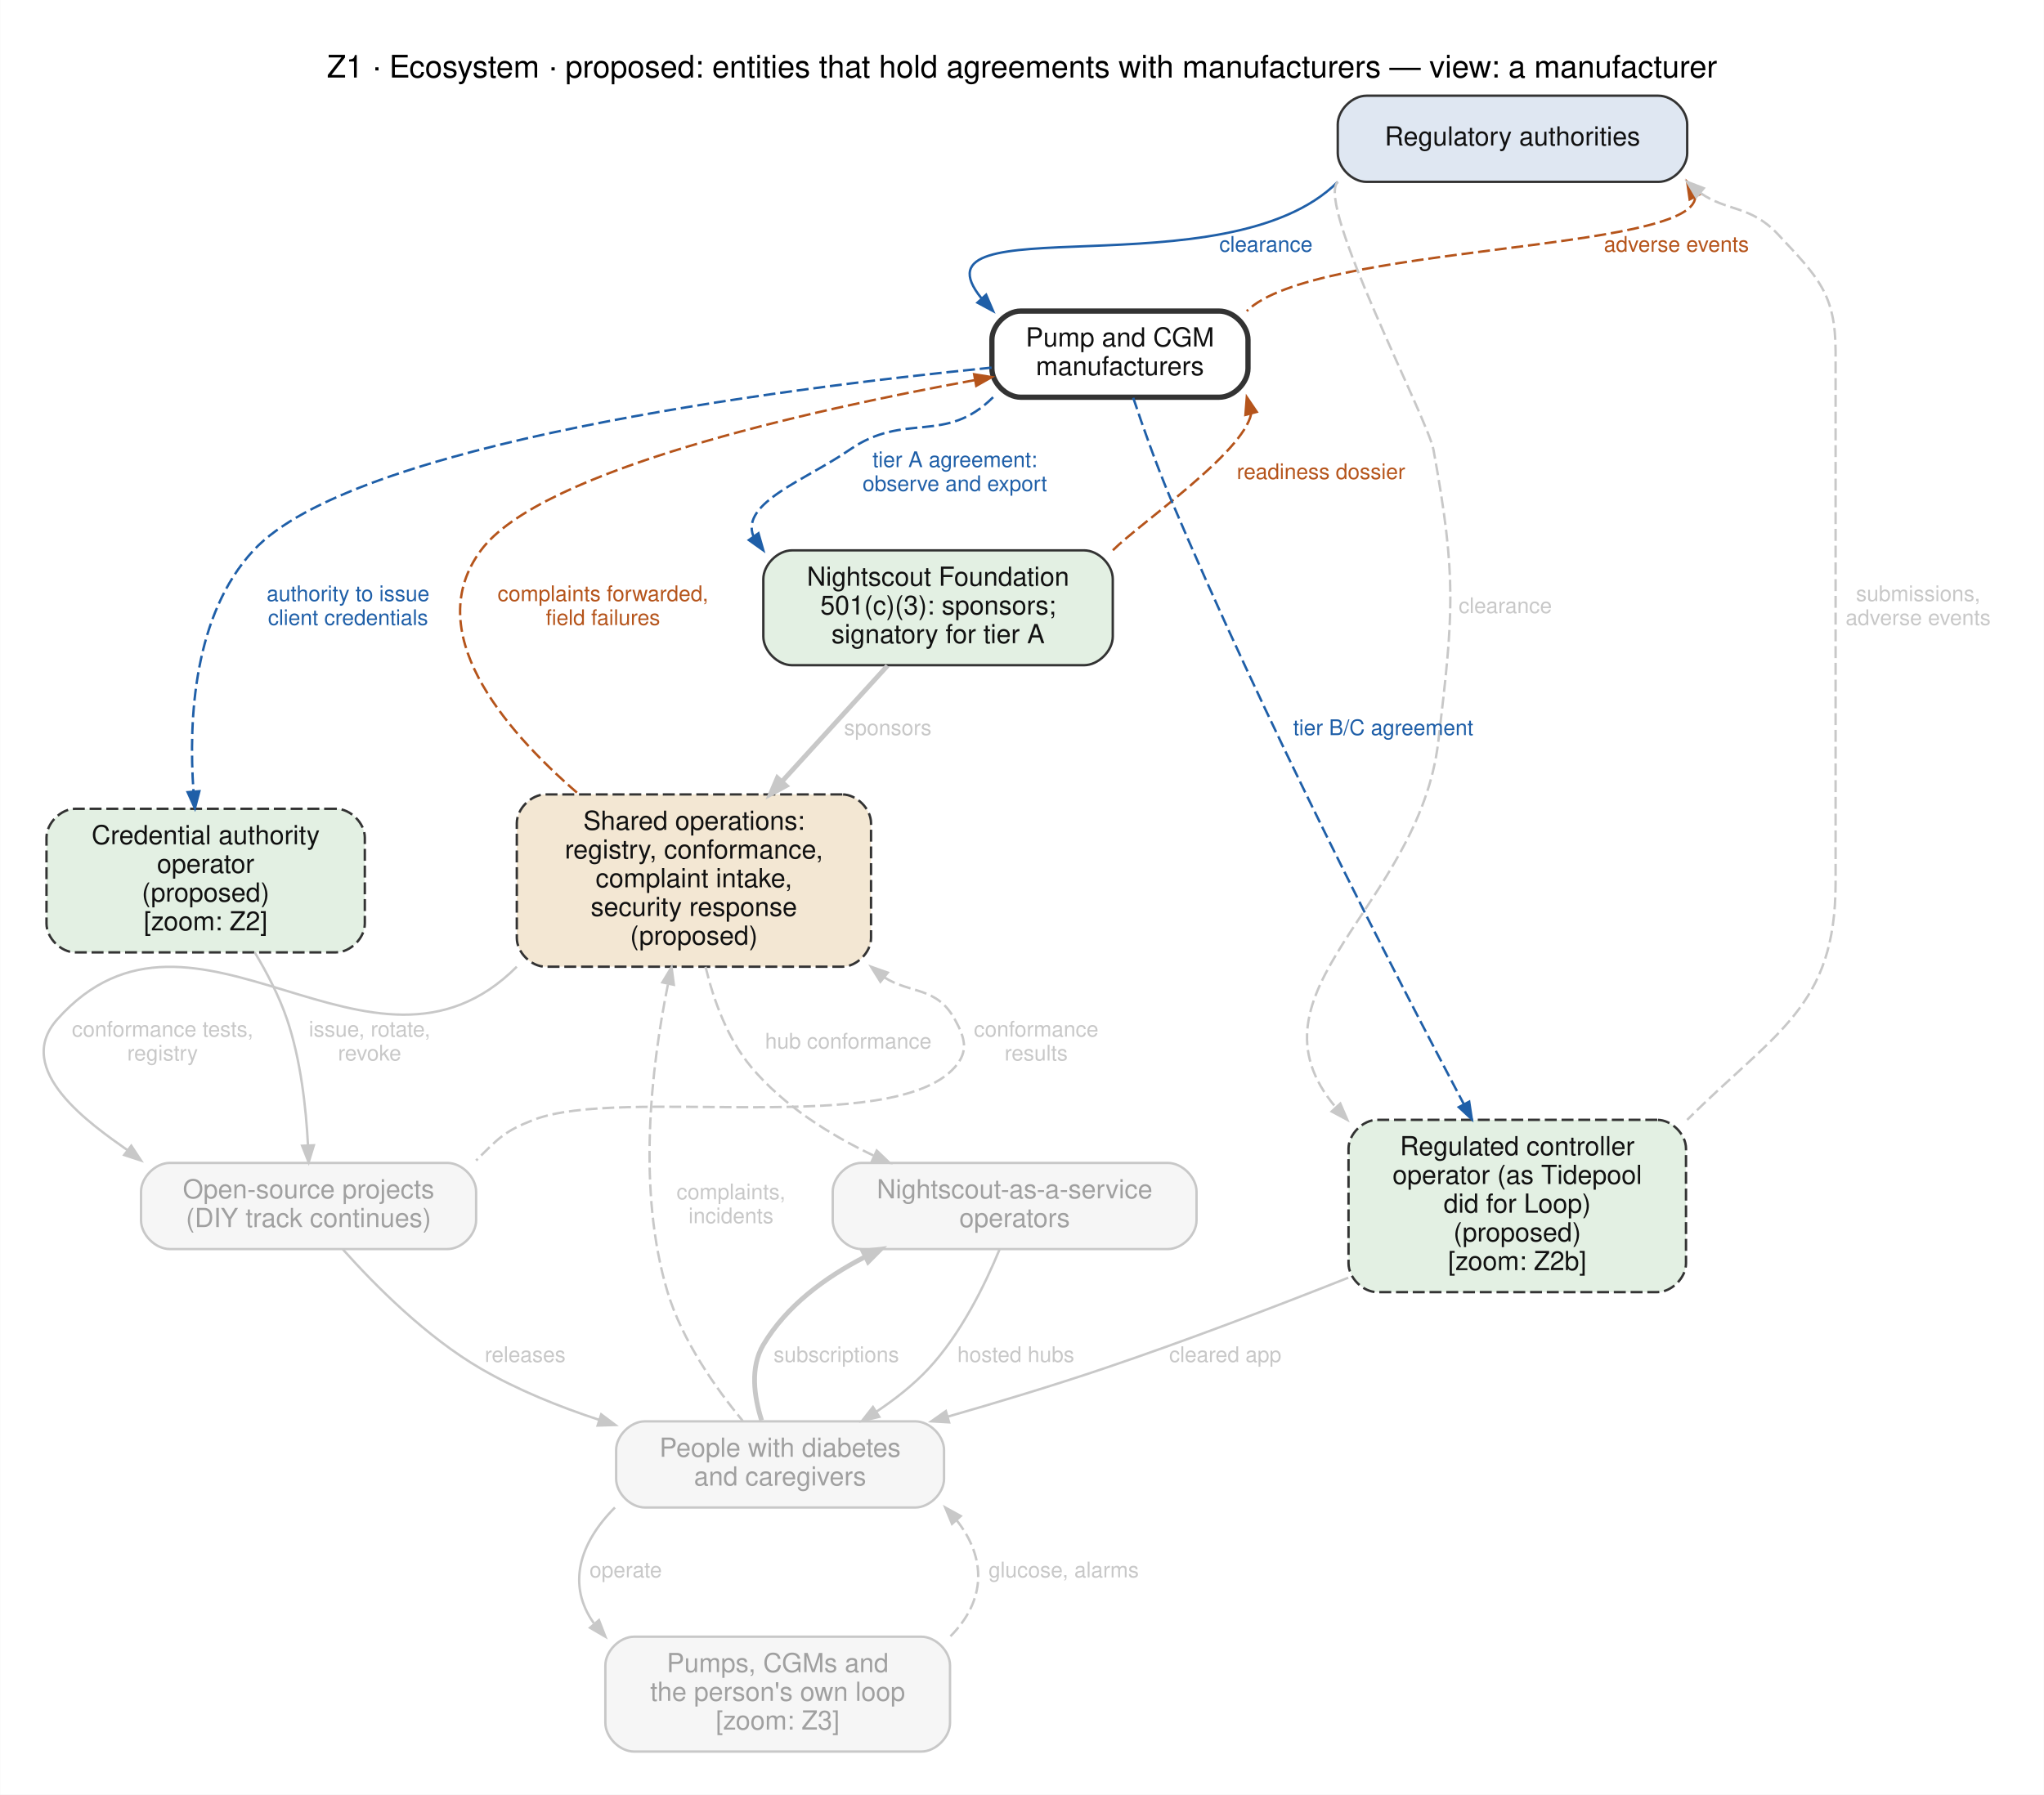
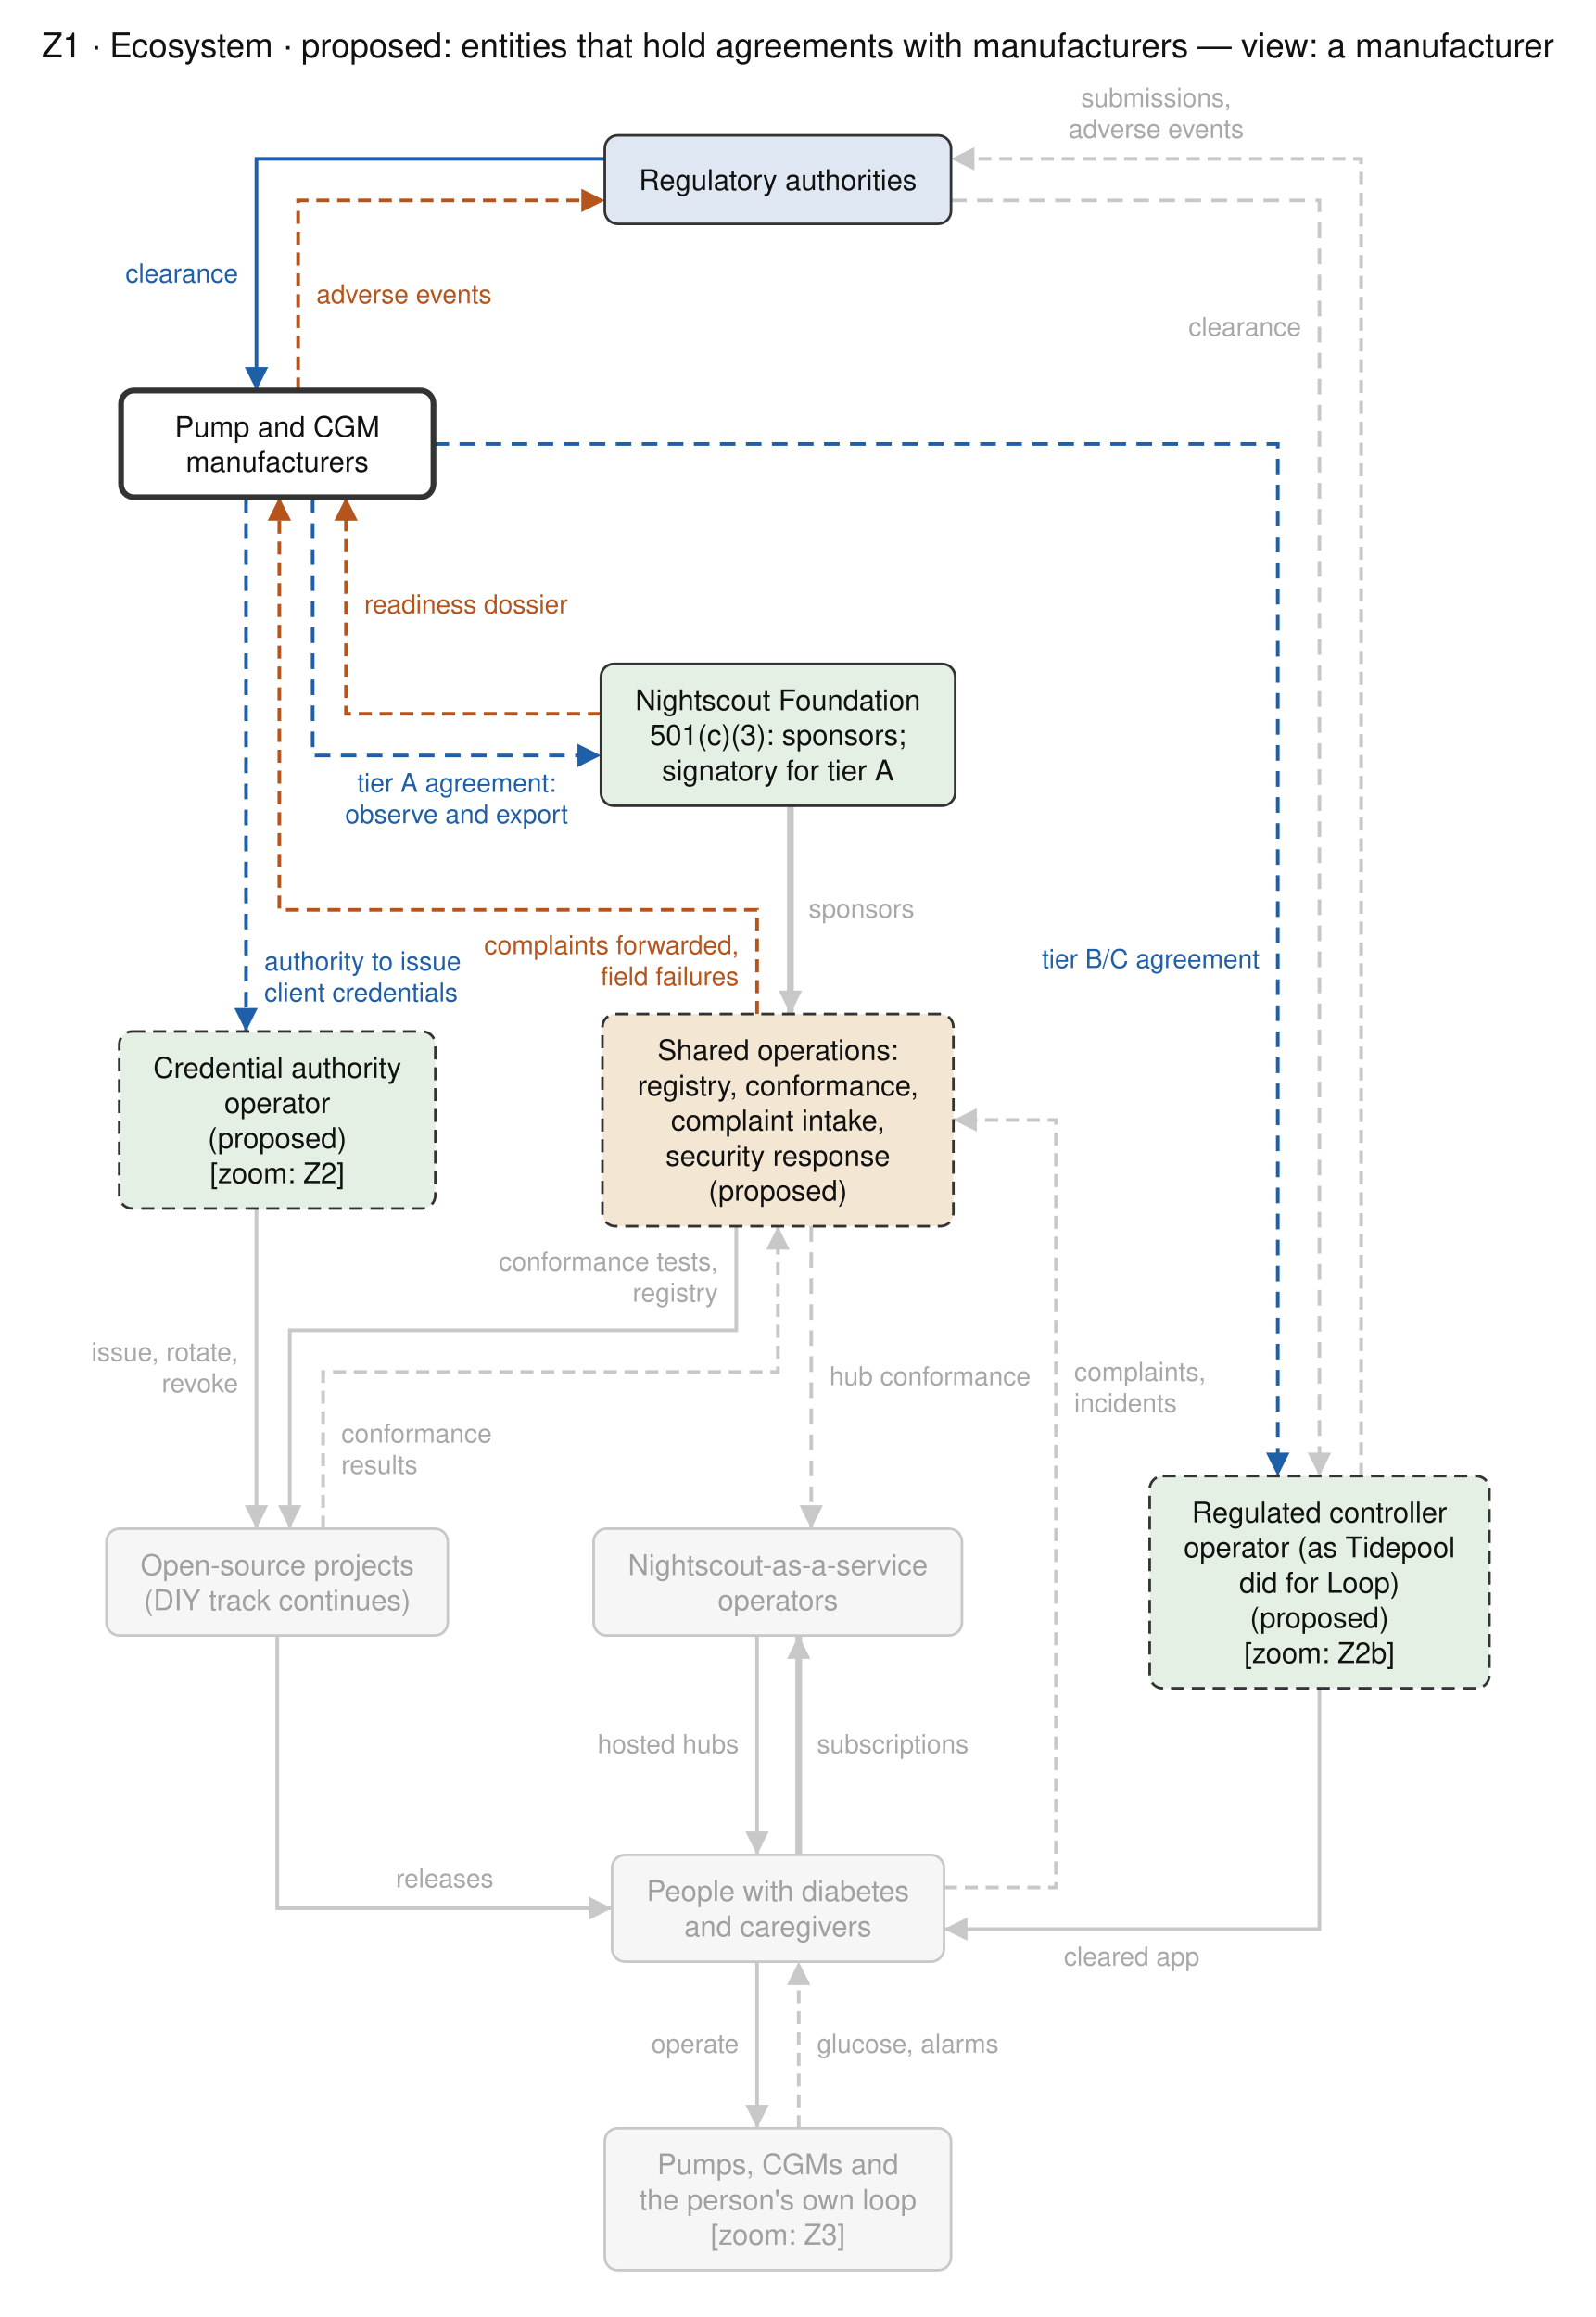
- <svg xmlns="http://www.w3.org/2000/svg" width="854pt" height="750pt" viewBox="0.00 0.00 853.85 750.00">
-   <g id="graph0" class="graph" transform="scale(1 1) rotate(0) translate(18 732)">
-     <polygon fill="#ffffff" stroke="transparent" points="-18,18 -18,-732 835.85,-732 835.85,18 -18,18" />
-     <text text-anchor="middle" x="408.93" y="-699.6" font-family="Helvetica,sans-Serif" font-size="13.00">Z1 · Ecosystem · proposed: entities that hold agreements with manufacturers — view: a manufacturer</text>
-     <g id="node1" class="node">
-       <path fill="#dfe7f2" stroke="#333333" d="M674.85,-692C674.85,-692 552.85,-692 552.85,-692 546.85,-692 540.85,-686 540.85,-680 540.85,-680 540.85,-668 540.85,-668 540.85,-662 546.85,-656 552.85,-656 552.85,-656 674.85,-656 674.85,-656 680.85,-656 686.85,-662 686.85,-668 686.85,-668 686.85,-680 686.85,-680 686.85,-686 680.85,-692 674.85,-692" />
-       <text text-anchor="middle" x="613.85" y="-671.2" font-family="Helvetica,sans-Serif" font-size="11.00" fill="#111111">Regulatory authorities</text>
-     </g>
-     <g id="node2" class="node">
-       <path fill="#ffffff" stroke="#333333" stroke-width="2.2" d="M491.35,-602C491.35,-602 408.35,-602 408.35,-602 402.35,-602 396.35,-596 396.35,-590 396.35,-590 396.35,-578 396.35,-578 396.35,-572 402.35,-566 408.35,-566 408.35,-566 491.35,-566 491.35,-566 497.35,-566 503.35,-572 503.35,-578 503.35,-578 503.35,-590 503.35,-590 503.35,-596 497.35,-602 491.35,-602" />
-       <text text-anchor="middle" x="449.85" y="-587.2" font-family="Helvetica,sans-Serif" font-size="11.00" fill="#111111">Pump and CGM</text>
-       <text text-anchor="middle" x="449.85" y="-575.2" font-family="Helvetica,sans-Serif" font-size="11.00" fill="#111111">manufacturers</text>
-     </g>
-     <g id="edge4" class="edge">
-       <path fill="none" stroke="#1f5fa8" d="M540.85,-656C494.41,-609.56 359.62,-647.14 392.05,-607.26" />
-       <polygon fill="#1f5fa8" stroke="#1f5fa8" points="393.94,-608.82 396.85,-602 390.32,-605.52 393.94,-608.82" />
-       <text text-anchor="middle" x="510.85" y="-626.8" font-family="Helvetica,sans-Serif" font-size="9.00" fill="#1f5fa8">clearance</text>
-     </g>
-     <g id="edge5" class="edge">
-       <path fill="none" stroke="#b5541b" stroke-dasharray="5,2" d="M690.17,-649.57C689.17,-626.62 530.63,-629.78 502.85,-602" />
-       <polygon fill="#b5541b" stroke="#b5541b" points="687.88,-648.66 686.85,-656 692.24,-650.9 687.88,-648.66" />
-       <text text-anchor="middle" x="682.35" y="-626.8" font-family="Helvetica,sans-Serif" font-size="9.00" fill="#b5541b">adverse events</text>
-     </g>
-     <g id="node8" class="node">
-       <path fill="#e3f0e3" stroke="#333333" stroke-dasharray="5,2" d="M674.35,-264C674.35,-264 557.35,-264 557.35,-264 551.35,-264 545.35,-258 545.35,-252 545.35,-252 545.35,-204 545.35,-204 545.35,-198 551.35,-192 557.35,-192 557.35,-192 674.35,-192 674.35,-192 680.35,-192 686.35,-198 686.35,-204 686.35,-204 686.35,-252 686.35,-252 686.35,-258 680.35,-264 674.35,-264" />
-       <text text-anchor="middle" x="615.85" y="-249.2" font-family="Helvetica,sans-Serif" font-size="11.00" fill="#111111">Regulated controller</text>
-       <text text-anchor="middle" x="615.85" y="-237.2" font-family="Helvetica,sans-Serif" font-size="11.00" fill="#111111">operator (as Tidepool</text>
-       <text text-anchor="middle" x="615.85" y="-225.2" font-family="Helvetica,sans-Serif" font-size="11.00" fill="#111111">did for Loop)</text>
-       <text text-anchor="middle" x="615.85" y="-213.2" font-family="Helvetica,sans-Serif" font-size="11.00" fill="#111111">(proposed)</text>
-       <text text-anchor="middle" x="615.85" y="-201.2" font-family="Helvetica,sans-Serif" font-size="11.00" fill="#111111">[zoom: Z2b]</text>
-     </g>
-     <g id="edge6" class="edge">
-       <path fill="none" stroke="#c8c8c8" stroke-dasharray="5,2" d="M540.85,-656C531.51,-646.66 578.48,-557 580.85,-544 590.58,-490.65 589.24,-475.85 582.85,-422 574.65,-352.8 499.36,-317.59 539.94,-269.33" />
-       <polygon fill="#c8c8c8" stroke="#c8c8c8" points="541.91,-270.81 544.85,-264 538.31,-267.49 541.91,-270.81" />
-       <text text-anchor="middle" x="610.85" y="-475.8" font-family="Helvetica,sans-Serif" font-size="9.00" fill="#c8c8c8">clearance</text>
-     </g>
-     <g id="edge7" class="edge">
-       <path fill="none" stroke="#c8c8c8" stroke-dasharray="5,2" d="M692.21,-651.46C703.58,-643.45 713.31,-646.37 724.85,-634 741.39,-616.27 748.85,-609.25 748.85,-585 748.85,-585 748.85,-585 748.85,-363 748.85,-311.08 723.56,-300.71 686.85,-264" />
-       <polygon fill="#c8c8c8" stroke="#c8c8c8" points="690.61,-649.6 686.85,-656 693.77,-653.34 690.61,-649.6" />
-       <text text-anchor="middle" x="783.35" y="-480.8" font-family="Helvetica,sans-Serif" font-size="9.00" fill="#c8c8c8">submissions,</text>
-       <text text-anchor="middle" x="783.35" y="-470.8" font-family="Helvetica,sans-Serif" font-size="9.00" fill="#c8c8c8">adverse events</text>
-     </g>
-     <g id="node3" class="node">
-       <path fill="#e3f0e3" stroke="#333333" d="M434.85,-502C434.85,-502 312.85,-502 312.85,-502 306.85,-502 300.85,-496 300.85,-490 300.85,-490 300.85,-466 300.85,-466 300.85,-460 306.85,-454 312.85,-454 312.85,-454 434.85,-454 434.85,-454 440.85,-454 446.85,-460 446.85,-466 446.85,-466 446.85,-490 446.85,-490 446.85,-496 440.85,-502 434.85,-502" />
-       <text text-anchor="middle" x="373.85" y="-487.2" font-family="Helvetica,sans-Serif" font-size="11.00" fill="#111111">Nightscout Foundation</text>
-       <text text-anchor="middle" x="373.85" y="-475.2" font-family="Helvetica,sans-Serif" font-size="11.00" fill="#111111">501(c)(3): sponsors;</text>
-       <text text-anchor="middle" x="373.85" y="-463.2" font-family="Helvetica,sans-Serif" font-size="11.00" fill="#111111">signatory for tier A</text>
-     </g>
-     <g id="edge8" class="edge">
-       <path fill="none" stroke="#1f5fa8" stroke-dasharray="5,2" d="M396.85,-566C376.77,-545.92 360.18,-560.2 336.85,-544 319.02,-531.62 291.07,-521.91 296.72,-507.85" />
-       <polygon fill="#1f5fa8" stroke="#1f5fa8" points="298.81,-509.13 300.85,-502 294.81,-506.3 298.81,-509.13" />
-       <text text-anchor="middle" x="380.85" y="-536.8" font-family="Helvetica,sans-Serif" font-size="9.00" fill="#1f5fa8">tier A agreement:</text>
-       <text text-anchor="middle" x="380.85" y="-526.8" font-family="Helvetica,sans-Serif" font-size="9.00" fill="#1f5fa8">observe and export</text>
-     </g>
-     <g id="edge9" class="edge">
-       <path fill="none" stroke="#b5541b" stroke-dasharray="5,2" d="M504.68,-559.08C501.31,-542.63 458.33,-513.48 446.85,-502" />
-       <polygon fill="#b5541b" stroke="#b5541b" points="502.27,-558.61 502.85,-566 507.01,-559.86 502.27,-558.61" />
-       <text text-anchor="middle" x="533.85" y="-531.8" font-family="Helvetica,sans-Serif" font-size="9.00" fill="#b5541b">readiness dossier</text>
-     </g>
-     <g id="node4" class="node">
-       <path fill="#e3f0e3" stroke="#333333" stroke-dasharray="5,2" d="M122.35,-394C122.35,-394 13.35,-394 13.35,-394 7.35,-394 1.35,-388 1.35,-382 1.35,-382 1.35,-346 1.35,-346 1.35,-340 7.35,-334 13.35,-334 13.35,-334 122.35,-334 122.35,-334 128.35,-334 134.35,-340 134.35,-346 134.35,-346 134.35,-382 134.35,-382 134.35,-388 128.35,-394 122.35,-394" />
-       <text text-anchor="middle" x="67.85" y="-379.2" font-family="Helvetica,sans-Serif" font-size="11.00" fill="#111111">Credential authority</text>
-       <text text-anchor="middle" x="67.85" y="-367.2" font-family="Helvetica,sans-Serif" font-size="11.00" fill="#111111">operator</text>
-       <text text-anchor="middle" x="67.85" y="-355.2" font-family="Helvetica,sans-Serif" font-size="11.00" fill="#111111">(proposed)</text>
-       <text text-anchor="middle" x="67.85" y="-343.2" font-family="Helvetica,sans-Serif" font-size="11.00" fill="#111111">[zoom: Z2]</text>
-     </g>
-     <g id="edge10" class="edge">
-       <path fill="none" stroke="#1f5fa8" stroke-dasharray="5,2" d="M396.23,-578.36C305.89,-569.38 129.13,-546.5 87.85,-502 63.03,-475.24 60.62,-432.04 62.76,-401.3" />
-       <polygon fill="#1f5fa8" stroke="#1f5fa8" points="65.22,-401.34 63.36,-394.17 60.33,-400.94 65.22,-401.34" />
-       <text text-anchor="middle" x="127.35" y="-480.8" font-family="Helvetica,sans-Serif" font-size="9.00" fill="#1f5fa8">authority to issue</text>
-       <text text-anchor="middle" x="127.35" y="-470.8" font-family="Helvetica,sans-Serif" font-size="9.00" fill="#1f5fa8">client credentials</text>
-     </g>
-     <g id="node5" class="node">
-       <path fill="#f3e7d3" stroke="#333333" stroke-dasharray="5,2" d="M333.85,-400C333.85,-400 209.85,-400 209.85,-400 203.85,-400 197.85,-394 197.85,-388 197.85,-388 197.85,-340 197.85,-340 197.85,-334 203.85,-328 209.85,-328 209.85,-328 333.85,-328 333.85,-328 339.85,-328 345.85,-334 345.85,-340 345.85,-340 345.85,-388 345.85,-388 345.85,-394 339.85,-400 333.85,-400" />
-       <text text-anchor="middle" x="271.85" y="-385.2" font-family="Helvetica,sans-Serif" font-size="11.00" fill="#111111">Shared operations:</text>
-       <text text-anchor="middle" x="271.85" y="-373.2" font-family="Helvetica,sans-Serif" font-size="11.00" fill="#111111">registry, conformance,</text>
-       <text text-anchor="middle" x="271.85" y="-361.2" font-family="Helvetica,sans-Serif" font-size="11.00" fill="#111111">complaint intake,</text>
-       <text text-anchor="middle" x="271.85" y="-349.2" font-family="Helvetica,sans-Serif" font-size="11.00" fill="#111111">security response</text>
-       <text text-anchor="middle" x="271.85" y="-337.2" font-family="Helvetica,sans-Serif" font-size="11.00" fill="#111111">(proposed)</text>
-     </g>
-     <g id="edge13" class="edge">
-       <path fill="none" stroke="#b5541b" stroke-dasharray="5,2" d="M389.1,-573.12C318.21,-560.2 207.5,-535.24 182.85,-502 158.01,-468.51 191.05,-428.31 223.68,-400.15" />
-       <polygon fill="#b5541b" stroke="#b5541b" points="388.94,-575.58 396.26,-574.4 389.81,-570.75 388.94,-575.58" />
-       <text text-anchor="middle" x="233.85" y="-480.8" font-family="Helvetica,sans-Serif" font-size="9.00" fill="#b5541b">complaints forwarded,</text>
-       <text text-anchor="middle" x="233.85" y="-470.8" font-family="Helvetica,sans-Serif" font-size="9.00" fill="#b5541b">field failures</text>
-     </g>
-     <g id="edge11" class="edge">
-       <path fill="none" stroke="#1f5fa8" stroke-dasharray="5,2" d="M455.4,-565.76C459.37,-553.89 465.02,-537.82 470.85,-524 509.85,-431.61 563.63,-327.06 593.52,-270.57" />
-       <polygon fill="#1f5fa8" stroke="#1f5fa8" points="595.76,-271.59 596.87,-264.26 591.43,-269.3 595.76,-271.59" />
-       <text text-anchor="middle" x="559.85" y="-424.8" font-family="Helvetica,sans-Serif" font-size="9.00" fill="#1f5fa8">tier B/C agreement</text>
-     </g>
-     <g id="edge12" class="edge">
-       <path fill="none" stroke="#c8c8c8" stroke-width="2" d="M352.72,-453.79C340.03,-439.86 323.53,-421.75 308.75,-405.52" />
-       <polygon fill="#c8c8c8" stroke="#c8c8c8" stroke-width="2" points="310.34,-403.62 303.82,-400.1 306.72,-406.92 310.34,-403.62" />
-       <text text-anchor="middle" x="352.85" y="-424.8" font-family="Helvetica,sans-Serif" font-size="9.00" fill="#c8c8c8">sponsors</text>
-     </g>
-     <g id="node6" class="node">
-       <path fill="#f6f6f6" stroke="#c8c8c8" d="M168.85,-246C168.85,-246 52.85,-246 52.85,-246 46.85,-246 40.85,-240 40.85,-234 40.85,-234 40.85,-222 40.85,-222 40.85,-216 46.85,-210 52.85,-210 52.85,-210 168.85,-210 168.85,-210 174.85,-210 180.85,-216 180.85,-222 180.85,-222 180.85,-234 180.85,-234 180.85,-240 174.85,-246 168.85,-246" />
-       <text text-anchor="middle" x="110.85" y="-231.2" font-family="Helvetica,sans-Serif" font-size="11.00" fill="#a0a0a0">Open-source projects</text>
-       <text text-anchor="middle" x="110.85" y="-219.2" font-family="Helvetica,sans-Serif" font-size="11.00" fill="#a0a0a0">(DIY track continues)</text>
-     </g>
-     <g id="edge14" class="edge">
-       <path fill="none" stroke="#c8c8c8" d="M88.35,-333.98C93.56,-325.34 98.59,-315.6 101.85,-306 107.61,-289.02 109.81,-268.87 110.6,-253.43" />
-       <polygon fill="#c8c8c8" stroke="#c8c8c8" points="113.06,-253.37 110.88,-246.27 108.16,-253.17 113.06,-253.37" />
-       <text text-anchor="middle" x="136.35" y="-298.8" font-family="Helvetica,sans-Serif" font-size="9.00" fill="#c8c8c8">issue, rotate,</text>
-       <text text-anchor="middle" x="136.35" y="-288.8" font-family="Helvetica,sans-Serif" font-size="9.00" fill="#c8c8c8">revoke</text>
-     </g>
-     <g id="edge15" class="edge">
-       <path fill="none" stroke="#c8c8c8" d="M197.85,-328C137.12,-267.27 63.02,-370.1 5.85,-306 -13.11,-284.74 20.38,-261.82 35.07,-251.41" />
-       <polygon fill="#c8c8c8" stroke="#c8c8c8" points="36.77,-253.19 40.85,-247 33.8,-249.3 36.77,-253.19" />
-       <text text-anchor="middle" x="49.85" y="-298.8" font-family="Helvetica,sans-Serif" font-size="9.00" fill="#c8c8c8">conformance tests,</text>
-       <text text-anchor="middle" x="49.85" y="-288.8" font-family="Helvetica,sans-Serif" font-size="9.00" fill="#c8c8c8">registry</text>
-     </g>
-     <g id="edge16" class="edge">
-       <path fill="none" stroke="#c8c8c8" stroke-dasharray="5,2" d="M351.33,-323.59C362.45,-316.54 373.21,-319.82 380.85,-306 385.15,-298.22 386.73,-292.66 380.85,-286 354.76,-256.45 241.59,-278.27 204.85,-264 192.66,-259.27 190.09,-256.24 180.85,-247" />
-       <polygon fill="#c8c8c8" stroke="#c8c8c8" points="349.77,-321.7 345.85,-328 352.84,-325.52 349.77,-321.7" />
-       <text text-anchor="middle" x="414.85" y="-298.8" font-family="Helvetica,sans-Serif" font-size="9.00" fill="#c8c8c8">conformance</text>
-       <text text-anchor="middle" x="414.85" y="-288.8" font-family="Helvetica,sans-Serif" font-size="9.00" fill="#c8c8c8">results</text>
-     </g>
-     <g id="node7" class="node">
-       <path fill="#f6f6f6" stroke="#c8c8c8" d="M469.85,-246C469.85,-246 341.85,-246 341.85,-246 335.85,-246 329.85,-240 329.85,-234 329.85,-234 329.85,-222 329.85,-222 329.85,-216 335.85,-210 341.85,-210 341.85,-210 469.85,-210 469.85,-210 475.85,-210 481.85,-216 481.85,-222 481.85,-222 481.85,-234 481.85,-234 481.85,-240 475.85,-246 469.85,-246" />
-       <text text-anchor="middle" x="405.85" y="-231.2" font-family="Helvetica,sans-Serif" font-size="11.00" fill="#a0a0a0">Nightscout-as-a-service</text>
-       <text text-anchor="middle" x="405.85" y="-219.2" font-family="Helvetica,sans-Serif" font-size="11.00" fill="#a0a0a0">operators</text>
-     </g>
-     <g id="edge17" class="edge">
-       <path fill="none" stroke="#c8c8c8" stroke-dasharray="5,2" d="M276.71,-327.95C280.14,-313.68 285.96,-297.81 295.85,-286 309.26,-270 328.32,-257.93 346.81,-249.12" />
-       <polygon fill="#c8c8c8" stroke="#c8c8c8" points="348.24,-251.16 353.59,-246.02 346.2,-246.71 348.24,-251.16" />
-       <text text-anchor="middle" x="336.35" y="-293.8" font-family="Helvetica,sans-Serif" font-size="9.00" fill="#c8c8c8">hub conformance</text>
-     </g>
-     <g id="node9" class="node">
-       <path fill="#f6f6f6" stroke="#c8c8c8" d="M364.35,-138C364.35,-138 251.35,-138 251.35,-138 245.35,-138 239.35,-132 239.35,-126 239.35,-126 239.35,-114 239.35,-114 239.35,-108 245.35,-102 251.35,-102 251.35,-102 364.35,-102 364.35,-102 370.35,-102 376.35,-108 376.35,-114 376.35,-114 376.35,-126 376.35,-126 376.35,-132 370.35,-138 364.35,-138" />
-       <text text-anchor="middle" x="307.85" y="-123.2" font-family="Helvetica,sans-Serif" font-size="11.00" fill="#a0a0a0">People with diabetes</text>
-       <text text-anchor="middle" x="307.85" y="-111.2" font-family="Helvetica,sans-Serif" font-size="11.00" fill="#a0a0a0">and caregivers</text>
-     </g>
-     <g id="edge22" class="edge">
-       <path fill="none" stroke="#c8c8c8" stroke-dasharray="5,2" d="M260.98,-320.53C253.89,-285.35 248.08,-234.42 260.85,-192 266.99,-171.62 281.09,-151.7 292.26,-138.17" />
-       <polygon fill="#c8c8c8" stroke="#c8c8c8" points="258.67,-321.45 262.51,-327.79 263.47,-320.44 258.67,-321.45" />
-       <text text-anchor="middle" x="287.35" y="-230.8" font-family="Helvetica,sans-Serif" font-size="9.00" fill="#c8c8c8">complaints,</text>
-       <text text-anchor="middle" x="287.35" y="-220.8" font-family="Helvetica,sans-Serif" font-size="9.00" fill="#c8c8c8">incidents</text>
-     </g>
-     <g id="edge21" class="edge">
-       <path fill="none" stroke="#c8c8c8" d="M125.2,-209.85C138.67,-194.77 160.11,-173.2 182.85,-160 198.04,-151.18 215.44,-144.14 232.34,-138.6" />
-       <polygon fill="#c8c8c8" stroke="#c8c8c8" points="233.11,-140.92 239.04,-136.47 231.62,-136.25 233.11,-140.92" />
-       <text text-anchor="middle" x="201.35" y="-162.8" font-family="Helvetica,sans-Serif" font-size="9.00" fill="#c8c8c8">releases</text>
-     </g>
-     <g id="edge18" class="edge">
-       <path fill="none" stroke="#c8c8c8" d="M399.52,-209.79C393.54,-195.26 383.46,-174.57 369.85,-160 363.56,-153.26 355.85,-147.21 348.05,-142" />
-       <polygon fill="#c8c8c8" stroke="#c8c8c8" points="349.29,-139.89 342.07,-138.18 346.65,-144.01 349.29,-139.89" />
-       <text text-anchor="middle" x="406.35" y="-162.8" font-family="Helvetica,sans-Serif" font-size="9.00" fill="#c8c8c8">hosted hubs</text>
-     </g>
-     <g id="edge19" class="edge">
-       <path fill="none" stroke="#c8c8c8" stroke-width="2" d="M343.21,-206.68C326.53,-198.09 310.49,-186.21 300.85,-170 295.23,-160.55 296.98,-148.3 300.13,-138.41" />
-       <polygon fill="#c8c8c8" stroke="#c8c8c8" stroke-width="2" points="342.51,-209.06 349.87,-209.93 344.65,-204.66 342.51,-209.06" />
-       <text text-anchor="middle" x="331.35" y="-162.8" font-family="Helvetica,sans-Serif" font-size="9.00" fill="#c8c8c8">subscriptions</text>
-     </g>
-     <g id="edge20" class="edge">
-       <path fill="none" stroke="#c8c8c8" d="M545.24,-198.03C514.08,-185.67 476.88,-171.48 442.85,-160 421.89,-152.93 398.84,-145.97 377.81,-139.94" />
-       <polygon fill="#c8c8c8" stroke="#c8c8c8" points="378.46,-137.58 371.05,-138.01 377.11,-142.29 378.46,-137.58" />
-       <text text-anchor="middle" x="493.85" y="-162.8" font-family="Helvetica,sans-Serif" font-size="9.00" fill="#c8c8c8">cleared app</text>
-     </g>
-     <g id="node10" class="node">
-       <path fill="#f6f6f6" stroke="#c8c8c8" d="M366.85,-48C366.85,-48 246.85,-48 246.85,-48 240.85,-48 234.85,-42 234.85,-36 234.85,-36 234.85,-12 234.85,-12 234.85,-6 240.85,0 246.85,0 246.85,0 366.85,0 366.85,0 372.85,0 378.85,-6 378.85,-12 378.85,-12 378.85,-36 378.85,-36 378.85,-42 372.85,-48 366.85,-48" />
-       <text text-anchor="middle" x="306.85" y="-33.2" font-family="Helvetica,sans-Serif" font-size="11.00" fill="#a0a0a0">Pumps, CGMs and</text>
-       <text text-anchor="middle" x="306.85" y="-21.2" font-family="Helvetica,sans-Serif" font-size="11.00" fill="#a0a0a0">the person's own loop</text>
-       <text text-anchor="middle" x="306.85" y="-9.2" font-family="Helvetica,sans-Serif" font-size="11.00" fill="#a0a0a0">[zoom: Z3]</text>
-     </g>
-     <g id="edge23" class="edge">
-       <path fill="none" stroke="#c8c8c8" d="M238.85,-102C223.69,-86.84 218.86,-69.35 230.01,-53.68" />
-       <polygon fill="#c8c8c8" stroke="#c8c8c8" points="232.18,-54.92 234.85,-48 228.45,-51.74 232.18,-54.92" />
-       <text text-anchor="middle" x="243.35" y="-72.8" font-family="Helvetica,sans-Serif" font-size="9.00" fill="#c8c8c8">operate</text>
-     </g>
-     <g id="edge24" class="edge">
-       <path fill="none" stroke="#c8c8c8" stroke-dasharray="5,2" d="M381.56,-96.74C394.04,-80.98 394.11,-63.26 378.85,-48" />
-       <polygon fill="#c8c8c8" stroke="#c8c8c8" points="379.69,-95.15 376.85,-102 383.34,-98.42 379.69,-95.15" />
-       <text text-anchor="middle" x="426.35" y="-72.8" font-family="Helvetica,sans-Serif" font-size="9.00" fill="#c8c8c8">glucose, alarms</text>
+ <svg xmlns="http://www.w3.org/2000/svg" width="613" height="890" viewBox="0 0 613 890" font-family="Helvetica, Arial, sans-serif">
+   <defs>
+     <marker id="ah1f5fa8" viewBox="0 0 10 10" refX="10" refY="5" markerUnits="userSpaceOnUse" markerWidth="9" markerHeight="9" orient="auto-start-reverse">
+       <path d="M0,0 L10,5 L0,10 z" fill="#1f5fa8" />
+     </marker>
+     <marker id="ah2e7d32" viewBox="0 0 10 10" refX="10" refY="5" markerUnits="userSpaceOnUse" markerWidth="9" markerHeight="9" orient="auto-start-reverse">
+       <path d="M0,0 L10,5 L0,10 z" fill="#2e7d32" />
+     </marker>
+     <marker id="ah555555" viewBox="0 0 10 10" refX="10" refY="5" markerUnits="userSpaceOnUse" markerWidth="9" markerHeight="9" orient="auto-start-reverse">
+       <path d="M0,0 L10,5 L0,10 z" fill="#555555" />
+     </marker>
+     <marker id="ah888888" viewBox="0 0 10 10" refX="10" refY="5" markerUnits="userSpaceOnUse" markerWidth="9" markerHeight="9" orient="auto-start-reverse">
+       <path d="M0,0 L10,5 L0,10 z" fill="#888888" />
+     </marker>
+     <marker id="ahb5541b" viewBox="0 0 10 10" refX="10" refY="5" markerUnits="userSpaceOnUse" markerWidth="9" markerHeight="9" orient="auto-start-reverse">
+       <path d="M0,0 L10,5 L0,10 z" fill="#b5541b" />
+     </marker>
+     <marker id="ahc8c8c8" viewBox="0 0 10 10" refX="10" refY="5" markerUnits="userSpaceOnUse" markerWidth="9" markerHeight="9" orient="auto-start-reverse">
+       <path d="M0,0 L10,5 L0,10 z" fill="#c8c8c8" />
+     </marker>
+   </defs>
+   <rect x="0" y="0" width="613" height="890" fill="#ffffff" />
+   <text x="306.5" y="22" font-size="13" text-anchor="middle" fill="#111">Z1 · Ecosystem · proposed: entities that hold agreements with manufacturers — view: a manufacturer</text>
+   <g transform="translate(22.9,0.0)">
+     <g class="edge">
+       <path class="edge" d="M209.4,61.0 L75.6,61.0 L75.6,150.0" fill="none" stroke="#1f5fa8" stroke-width="1.4" stroke-linecap="butt" marker-end="url(#ah1f5fa8)" />
+     </g>
+     <g class="edge">
+       <path class="edge" d="M91.6,150.0 L91.6,77.0 L209.4,77.0" fill="none" stroke="#b5541b" stroke-width="1.4" stroke-dasharray="5,3" stroke-linecap="butt" marker-end="url(#ahb5541b)" />
+     </g>
+     <g class="edge">
+       <path class="edge" d="M342.4,77.0 L483.9,77.0 L483.9,567.0" fill="none" stroke="#c8c8c8" stroke-width="1.4" stroke-dasharray="6,4" stroke-linecap="butt" marker-end="url(#ahc8c8c8)" />
+     </g>
+     <g class="edge">
+       <path class="edge" d="M499.9,567.0 L499.9,61.0 L342.4,61.0" fill="none" stroke="#c8c8c8" stroke-width="1.4" stroke-dasharray="5,3" stroke-linecap="butt" marker-end="url(#ahc8c8c8)" />
+     </g>
+     <g class="edge">
+       <path class="edge" d="M97.2,191.0 L97.2,290.2 L207.9,290.2" fill="none" stroke="#1f5fa8" stroke-width="1.4" stroke-dasharray="6,4" stroke-linecap="butt" marker-end="url(#ah1f5fa8)" />
+     </g>
+     <g class="edge">
+       <path class="edge" d="M207.9,274.2 L110.0,274.2 L110.0,191.0" fill="none" stroke="#b5541b" stroke-width="1.4" stroke-dasharray="5,3" stroke-linecap="butt" marker-end="url(#ahb5541b)" />
+     </g>
+     <g class="edge">
+       <path class="edge" d="M71.6,191.0 L71.6,396.2" fill="none" stroke="#1f5fa8" stroke-width="1.4" stroke-dasharray="6,4" stroke-linecap="butt" marker-end="url(#ah1f5fa8)" />
+     </g>
+     <g class="edge">
+       <path class="edge" d="M143.6,170.5 L467.9,170.5 L467.9,567.0" fill="none" stroke="#1f5fa8" stroke-width="1.4" stroke-dasharray="6,4" stroke-linecap="butt" marker-end="url(#ah1f5fa8)" />
+     </g>
+     <g class="edge">
+       <path class="edge" d="M280.7,309.5 L280.7,389.5" fill="none" stroke="#c8c8c8" stroke-width="2.6" stroke-linecap="butt" marker-end="url(#ahc8c8c8)" />
+     </g>
+     <g class="edge">
+       <path class="edge" d="M267.9,389.5 L267.9,349.5 L84.4,349.5 L84.4,191.0" fill="none" stroke="#b5541b" stroke-width="1.4" stroke-dasharray="5,3" stroke-linecap="butt" marker-end="url(#ahb5541b)" />
+     </g>
+     <g class="edge">
+       <path class="edge" d="M75.6,464.2 L75.6,587.2" fill="none" stroke="#c8c8c8" stroke-width="1.4" stroke-linecap="butt" marker-end="url(#ahc8c8c8)" />
+     </g>
+     <g class="edge">
+       <path class="edge" d="M259.9,471.0 L259.9,511.0 L88.4,511.0 L88.4,587.2" fill="none" stroke="#c8c8c8" stroke-width="1.4" stroke-linecap="butt" marker-end="url(#ahc8c8c8)" />
+     </g>
+     <g class="edge">
+       <path class="edge" d="M101.2,587.2 L101.2,527.0 L275.9,527.0 L275.9,471.0" fill="none" stroke="#c8c8c8" stroke-width="1.4" stroke-dasharray="5,3" stroke-linecap="butt" marker-end="url(#ahc8c8c8)" />
+     </g>
+     <g class="edge">
+       <path class="edge" d="M288.7,471.0 L288.7,587.2" fill="none" stroke="#c8c8c8" stroke-width="1.4" stroke-dasharray="6,4" stroke-linecap="butt" marker-end="url(#ahc8c8c8)" />
+     </g>
+     <g class="edge">
+       <path class="edge" d="M267.9,628.2 L267.9,712.5" fill="none" stroke="#c8c8c8" stroke-width="1.4" stroke-linecap="butt" marker-end="url(#ahc8c8c8)" />
+     </g>
+     <g class="edge">
+       <path class="edge" d="M283.9,712.5 L283.9,628.2" fill="none" stroke="#c8c8c8" stroke-width="2.6" stroke-linecap="butt" marker-end="url(#ahc8c8c8)" />
+     </g>
+     <g class="edge">
+       <path class="edge" d="M483.9,648.5 L483.9,741.0 L339.7,741.0" fill="none" stroke="#c8c8c8" stroke-width="1.4" stroke-linecap="butt" marker-end="url(#ahc8c8c8)" />
+     </g>
+     <g class="edge">
+       <path class="edge" d="M83.6,628.2 L83.6,733.0 L212.2,733.0" fill="none" stroke="#c8c8c8" stroke-width="1.4" stroke-linecap="butt" marker-end="url(#ahc8c8c8)" />
+     </g>
+     <g class="edge">
+       <path class="edge" d="M339.7,725.0 L382.7,725.0 L382.7,430.2 L343.3,430.2" fill="none" stroke="#c8c8c8" stroke-width="1.4" stroke-dasharray="5,3" stroke-linecap="butt" marker-end="url(#ahc8c8c8)" />
+     </g>
+     <g class="edge">
+       <path class="edge" d="M267.9,753.5 L267.9,817.5" fill="none" stroke="#c8c8c8" stroke-width="1.4" stroke-linecap="butt" marker-end="url(#ahc8c8c8)" />
+     </g>
+     <g class="edge">
+       <path class="edge" d="M283.9,817.5 L283.9,753.5" fill="none" stroke="#c8c8c8" stroke-width="1.4" stroke-dasharray="5,3" stroke-linecap="butt" marker-end="url(#ahc8c8c8)" />
+     </g>
+     <g class="node" data-id="reg">
+       <rect x="209.4" y="52.0" width="133.0" height="34.0" rx="5" fill="#dfe7f2" stroke="#333333" stroke-width="1" />
+       <text x="275.9" y="73.0" font-size="11" text-anchor="middle" fill="#111111">Regulatory authorities</text>
+     </g>
+     <g class="node" data-id="mfr">
+       <rect x="23.6" y="150.0" width="120.0" height="41.0" rx="5" fill="#ffffff" stroke="#333333" stroke-width="2.2" />
+       <text x="83.6" y="167.8" font-size="11" text-anchor="middle" fill="#111111">Pump and CGM</text>
+       <text x="83.6" y="181.2" font-size="11" text-anchor="middle" fill="#111111">manufacturers</text>
+     </g>
+     <g class="node" data-id="fdn">
+       <rect x="207.9" y="255.0" width="136.1" height="54.5" rx="5" fill="#e3f0e3" stroke="#333333" stroke-width="1" />
+       <text x="275.9" y="272.8" font-size="11" text-anchor="middle" fill="#111111">Nightscout Foundation</text>
+       <text x="275.9" y="286.2" font-size="11" text-anchor="middle" fill="#111111">501(c)(3): sponsors;</text>
+       <text x="275.9" y="299.8" font-size="11" text-anchor="middle" fill="#111111">signatory for tier A</text>
+     </g>
+     <g class="node" data-id="cred">
+       <rect x="22.9" y="396.2" width="121.4" height="68.0" rx="5" fill="#e3f0e3" stroke="#333333" stroke-width="1" stroke-dasharray="5,3" />
+       <text x="83.6" y="414.0" font-size="11" text-anchor="middle" fill="#111111">Credential authority</text>
+       <text x="83.6" y="427.5" font-size="11" text-anchor="middle" fill="#111111">operator</text>
+       <text x="83.6" y="441.0" font-size="11" text-anchor="middle" fill="#111111">(proposed)</text>
+       <text x="83.6" y="454.5" font-size="11" text-anchor="middle" fill="#111111">[zoom: Z2]</text>
+     </g>
+     <g class="node" data-id="ops">
+       <rect x="208.5" y="389.5" width="134.8" height="81.5" rx="5" fill="#f3e7d3" stroke="#333333" stroke-width="1" stroke-dasharray="5,3" />
+       <text x="275.9" y="407.2" font-size="11" text-anchor="middle" fill="#111111">Shared operations:</text>
+       <text x="275.9" y="420.8" font-size="11" text-anchor="middle" fill="#111111">registry, conformance,</text>
+       <text x="275.9" y="434.2" font-size="11" text-anchor="middle" fill="#111111">complaint intake,</text>
+       <text x="275.9" y="447.8" font-size="11" text-anchor="middle" fill="#111111">security response</text>
+       <text x="275.9" y="461.2" font-size="11" text-anchor="middle" fill="#111111">(proposed)</text>
+     </g>
+     <g class="node" data-id="projects">
+       <rect x="18.0" y="587.2" width="131.1" height="41.0" rx="5" fill="#f6f6f6" stroke="#c8c8c8" stroke-width="1" />
+       <text x="83.6" y="605.0" font-size="11" text-anchor="middle" fill="#a0a0a0">Open-source projects</text>
+       <text x="83.6" y="618.5" font-size="11" text-anchor="middle" fill="#a0a0a0">(DIY track continues)</text>
+     </g>
+     <g class="node" data-id="nsaas">
+       <rect x="205.1" y="587.2" width="141.5" height="41.0" rx="5" fill="#f6f6f6" stroke="#c8c8c8" stroke-width="1" />
+       <text x="275.9" y="605.0" font-size="11" text-anchor="middle" fill="#a0a0a0">Nightscout-as-a-service</text>
+       <text x="275.9" y="618.5" font-size="11" text-anchor="middle" fill="#a0a0a0">operators</text>
+     </g>
+     <g class="node" data-id="laas">
+       <rect x="418.7" y="567.0" width="130.5" height="81.5" rx="5" fill="#e3f0e3" stroke="#333333" stroke-width="1" stroke-dasharray="5,3" />
+       <text x="483.9" y="584.8" font-size="11" text-anchor="middle" fill="#111111">Regulated controller</text>
+       <text x="483.9" y="598.2" font-size="11" text-anchor="middle" fill="#111111">operator (as Tidepool</text>
+       <text x="483.9" y="611.8" font-size="11" text-anchor="middle" fill="#111111">did for Loop)</text>
+       <text x="483.9" y="625.2" font-size="11" text-anchor="middle" fill="#111111">(proposed)</text>
+       <text x="483.9" y="638.8" font-size="11" text-anchor="middle" fill="#111111">[zoom: Z2b]</text>
+     </g>
+     <g class="node" data-id="people">
+       <rect x="212.2" y="712.5" width="127.5" height="41.0" rx="5" fill="#f6f6f6" stroke="#c8c8c8" stroke-width="1" />
+       <text x="275.9" y="730.2" font-size="11" text-anchor="middle" fill="#a0a0a0">People with diabetes</text>
+       <text x="275.9" y="743.8" font-size="11" text-anchor="middle" fill="#a0a0a0">and caregivers</text>
+     </g>
+     <g class="node" data-id="devices">
+       <rect x="209.4" y="817.5" width="133.0" height="54.5" rx="5" fill="#f6f6f6" stroke="#c8c8c8" stroke-width="1" />
+       <text x="275.9" y="835.2" font-size="11" text-anchor="middle" fill="#a0a0a0">Pumps, CGMs and</text>
+       <text x="275.9" y="848.8" font-size="11" text-anchor="middle" fill="#a0a0a0">the person's own loop</text>
+       <text x="275.9" y="862.2" font-size="11" text-anchor="middle" fill="#a0a0a0">[zoom: Z3]</text>
+     </g>
+     <g class="elabel" data-k="0">
+       <text x="68.6" y="108.5" font-size="10" text-anchor="end" fill="#1f5fa8">clearance</text>
+     </g>
+     <g class="elabel" data-k="1">
+       <text x="98.6" y="116.5" font-size="10" text-anchor="start" fill="#b5541b">adverse events</text>
+     </g>
+     <g class="elabel" data-k="2">
+       <text x="476.9" y="129.0" font-size="10" text-anchor="end" fill="#a8a8a8">clearance</text>
+     </g>
+     <g class="elabel" data-k="3">
+       <text x="421.2" y="41.0" font-size="10" text-anchor="middle" fill="#a8a8a8">submissions,</text>
+       <text x="421.2" y="53.0" font-size="10" text-anchor="middle" fill="#a8a8a8">adverse events</text>
+     </g>
+     <g class="elabel" data-k="4">
+       <text x="152.5" y="304.2" font-size="10" text-anchor="middle" fill="#1f5fa8">tier A agreement:</text>
+       <text x="152.5" y="316.2" font-size="10" text-anchor="middle" fill="#1f5fa8">observe and export</text>
+     </g>
+     <g class="elabel" data-k="5">
+       <text x="117.0" y="235.6" font-size="10" text-anchor="start" fill="#b5541b">readiness dossier</text>
+     </g>
+     <g class="elabel" data-k="6">
+       <text x="78.6" y="372.7" font-size="10" text-anchor="start" fill="#1f5fa8">authority to issue</text>
+       <text x="78.6" y="384.7" font-size="10" text-anchor="start" fill="#1f5fa8">client credentials</text>
+     </g>
+     <g class="elabel" data-k="7">
+       <text x="460.9" y="371.8" font-size="10" text-anchor="end" fill="#1f5fa8">tier B/C agreement</text>
+     </g>
+     <g class="elabel" data-k="8">
+       <text x="287.7" y="352.5" font-size="10" text-anchor="start" fill="#a8a8a8">sponsors</text>
+     </g>
+     <g class="elabel" data-k="9">
+       <text x="260.9" y="366.5" font-size="10" text-anchor="end" fill="#b5541b">complaints forwarded,</text>
+       <text x="260.9" y="378.5" font-size="10" text-anchor="end" fill="#b5541b">field failures</text>
+     </g>
+     <g class="elabel" data-k="10">
+       <text x="68.6" y="522.8" font-size="10" text-anchor="end" fill="#a8a8a8">issue, rotate,</text>
+       <text x="68.6" y="534.8" font-size="10" text-anchor="end" fill="#a8a8a8">revoke</text>
+     </g>
+     <g class="elabel" data-k="11">
+       <text x="252.9" y="488.0" font-size="10" text-anchor="end" fill="#a8a8a8">conformance tests,</text>
+       <text x="252.9" y="500.0" font-size="10" text-anchor="end" fill="#a8a8a8">registry</text>
+     </g>
+     <g class="elabel" data-k="12">
+       <text x="108.2" y="554.1" font-size="10" text-anchor="start" fill="#a8a8a8">conformance</text>
+       <text x="108.2" y="566.1" font-size="10" text-anchor="start" fill="#a8a8a8">results</text>
+     </g>
+     <g class="elabel" data-k="13">
+       <text x="295.7" y="532.1" font-size="10" text-anchor="start" fill="#a8a8a8">hub conformance</text>
+     </g>
+     <g class="elabel" data-k="14">
+       <text x="260.9" y="673.4" font-size="10" text-anchor="end" fill="#a8a8a8">hosted hubs</text>
+     </g>
+     <g class="elabel" data-k="15">
+       <text x="290.9" y="673.4" font-size="10" text-anchor="start" fill="#a8a8a8">subscriptions</text>
+     </g>
+     <g class="elabel" data-k="16">
+       <text x="411.8" y="755.0" font-size="10" text-anchor="middle" fill="#a8a8a8">cleared app</text>
+     </g>
+     <g class="elabel" data-k="17">
+       <text x="147.9" y="725.0" font-size="10" text-anchor="middle" fill="#a8a8a8">releases</text>
+     </g>
+     <g class="elabel" data-k="18">
+       <text x="389.7" y="530.4" font-size="10" text-anchor="start" fill="#a8a8a8">complaints,</text>
+       <text x="389.7" y="542.4" font-size="10" text-anchor="start" fill="#a8a8a8">incidents</text>
+     </g>
+     <g class="elabel" data-k="19">
+       <text x="260.9" y="788.5" font-size="10" text-anchor="end" fill="#a8a8a8">operate</text>
+     </g>
+     <g class="elabel" data-k="20">
+       <text x="290.9" y="788.5" font-size="10" text-anchor="start" fill="#a8a8a8">glucose, alarms</text>
    </g>
  </g>
</svg>
